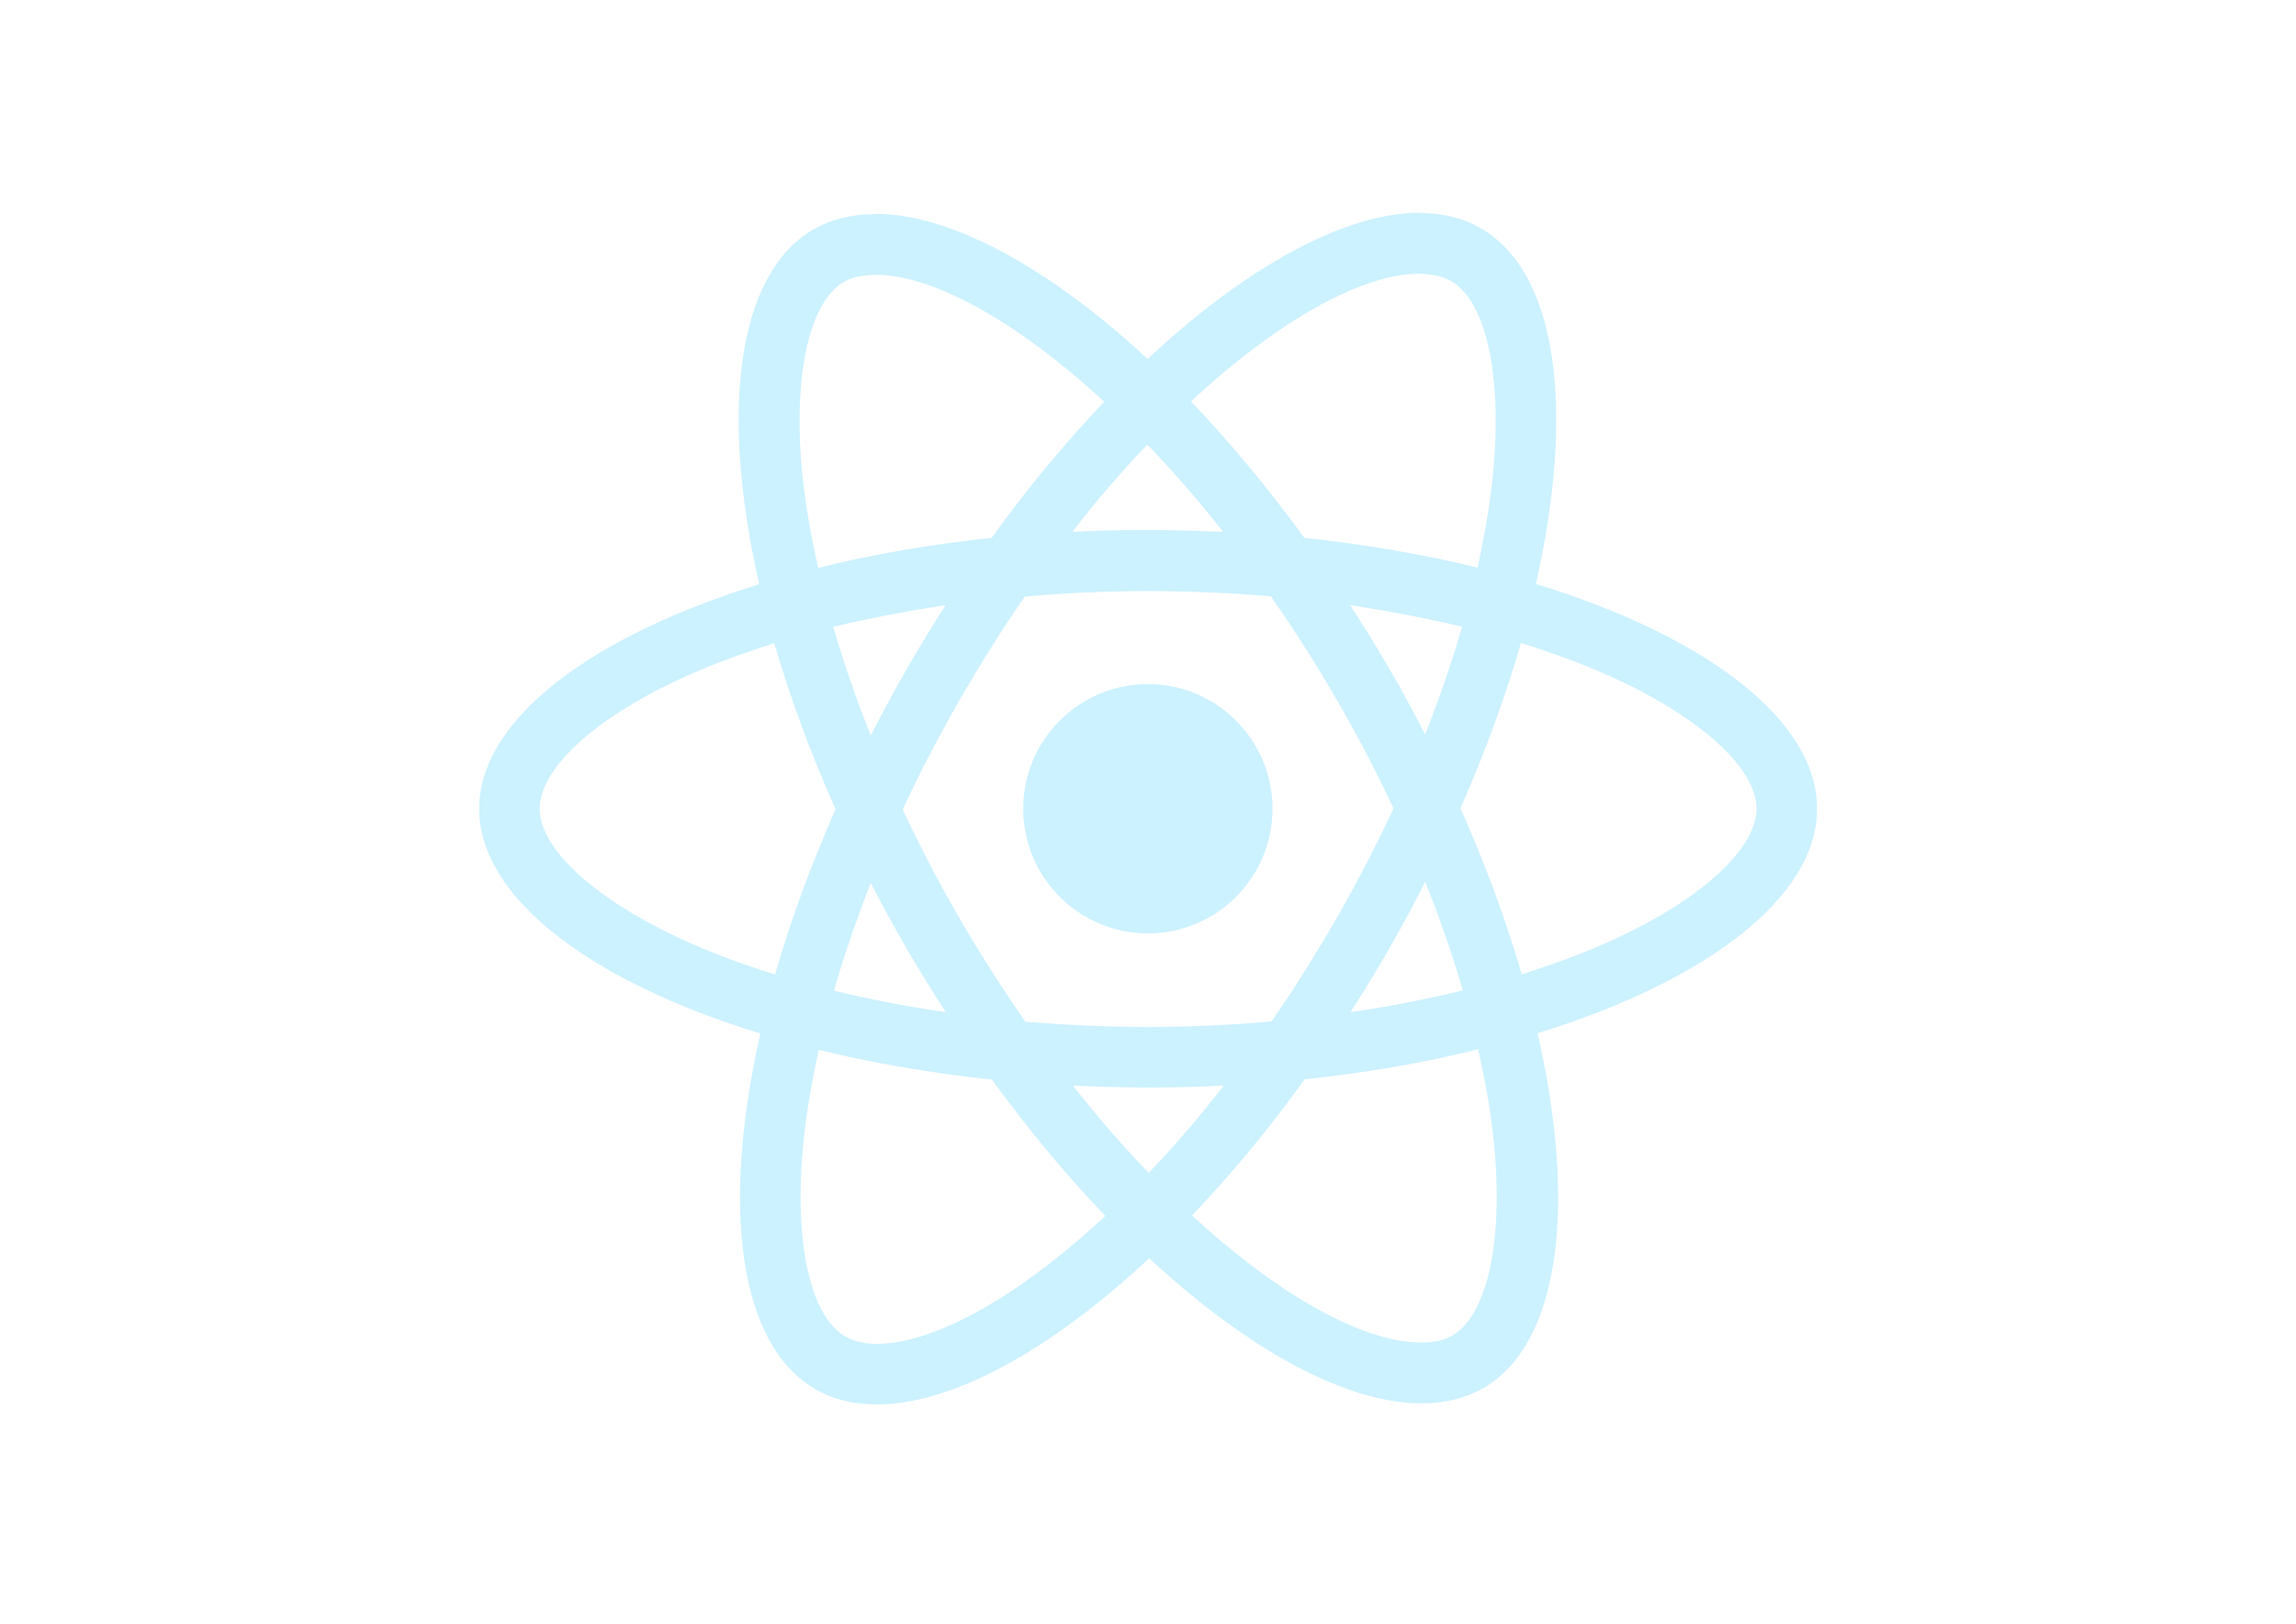
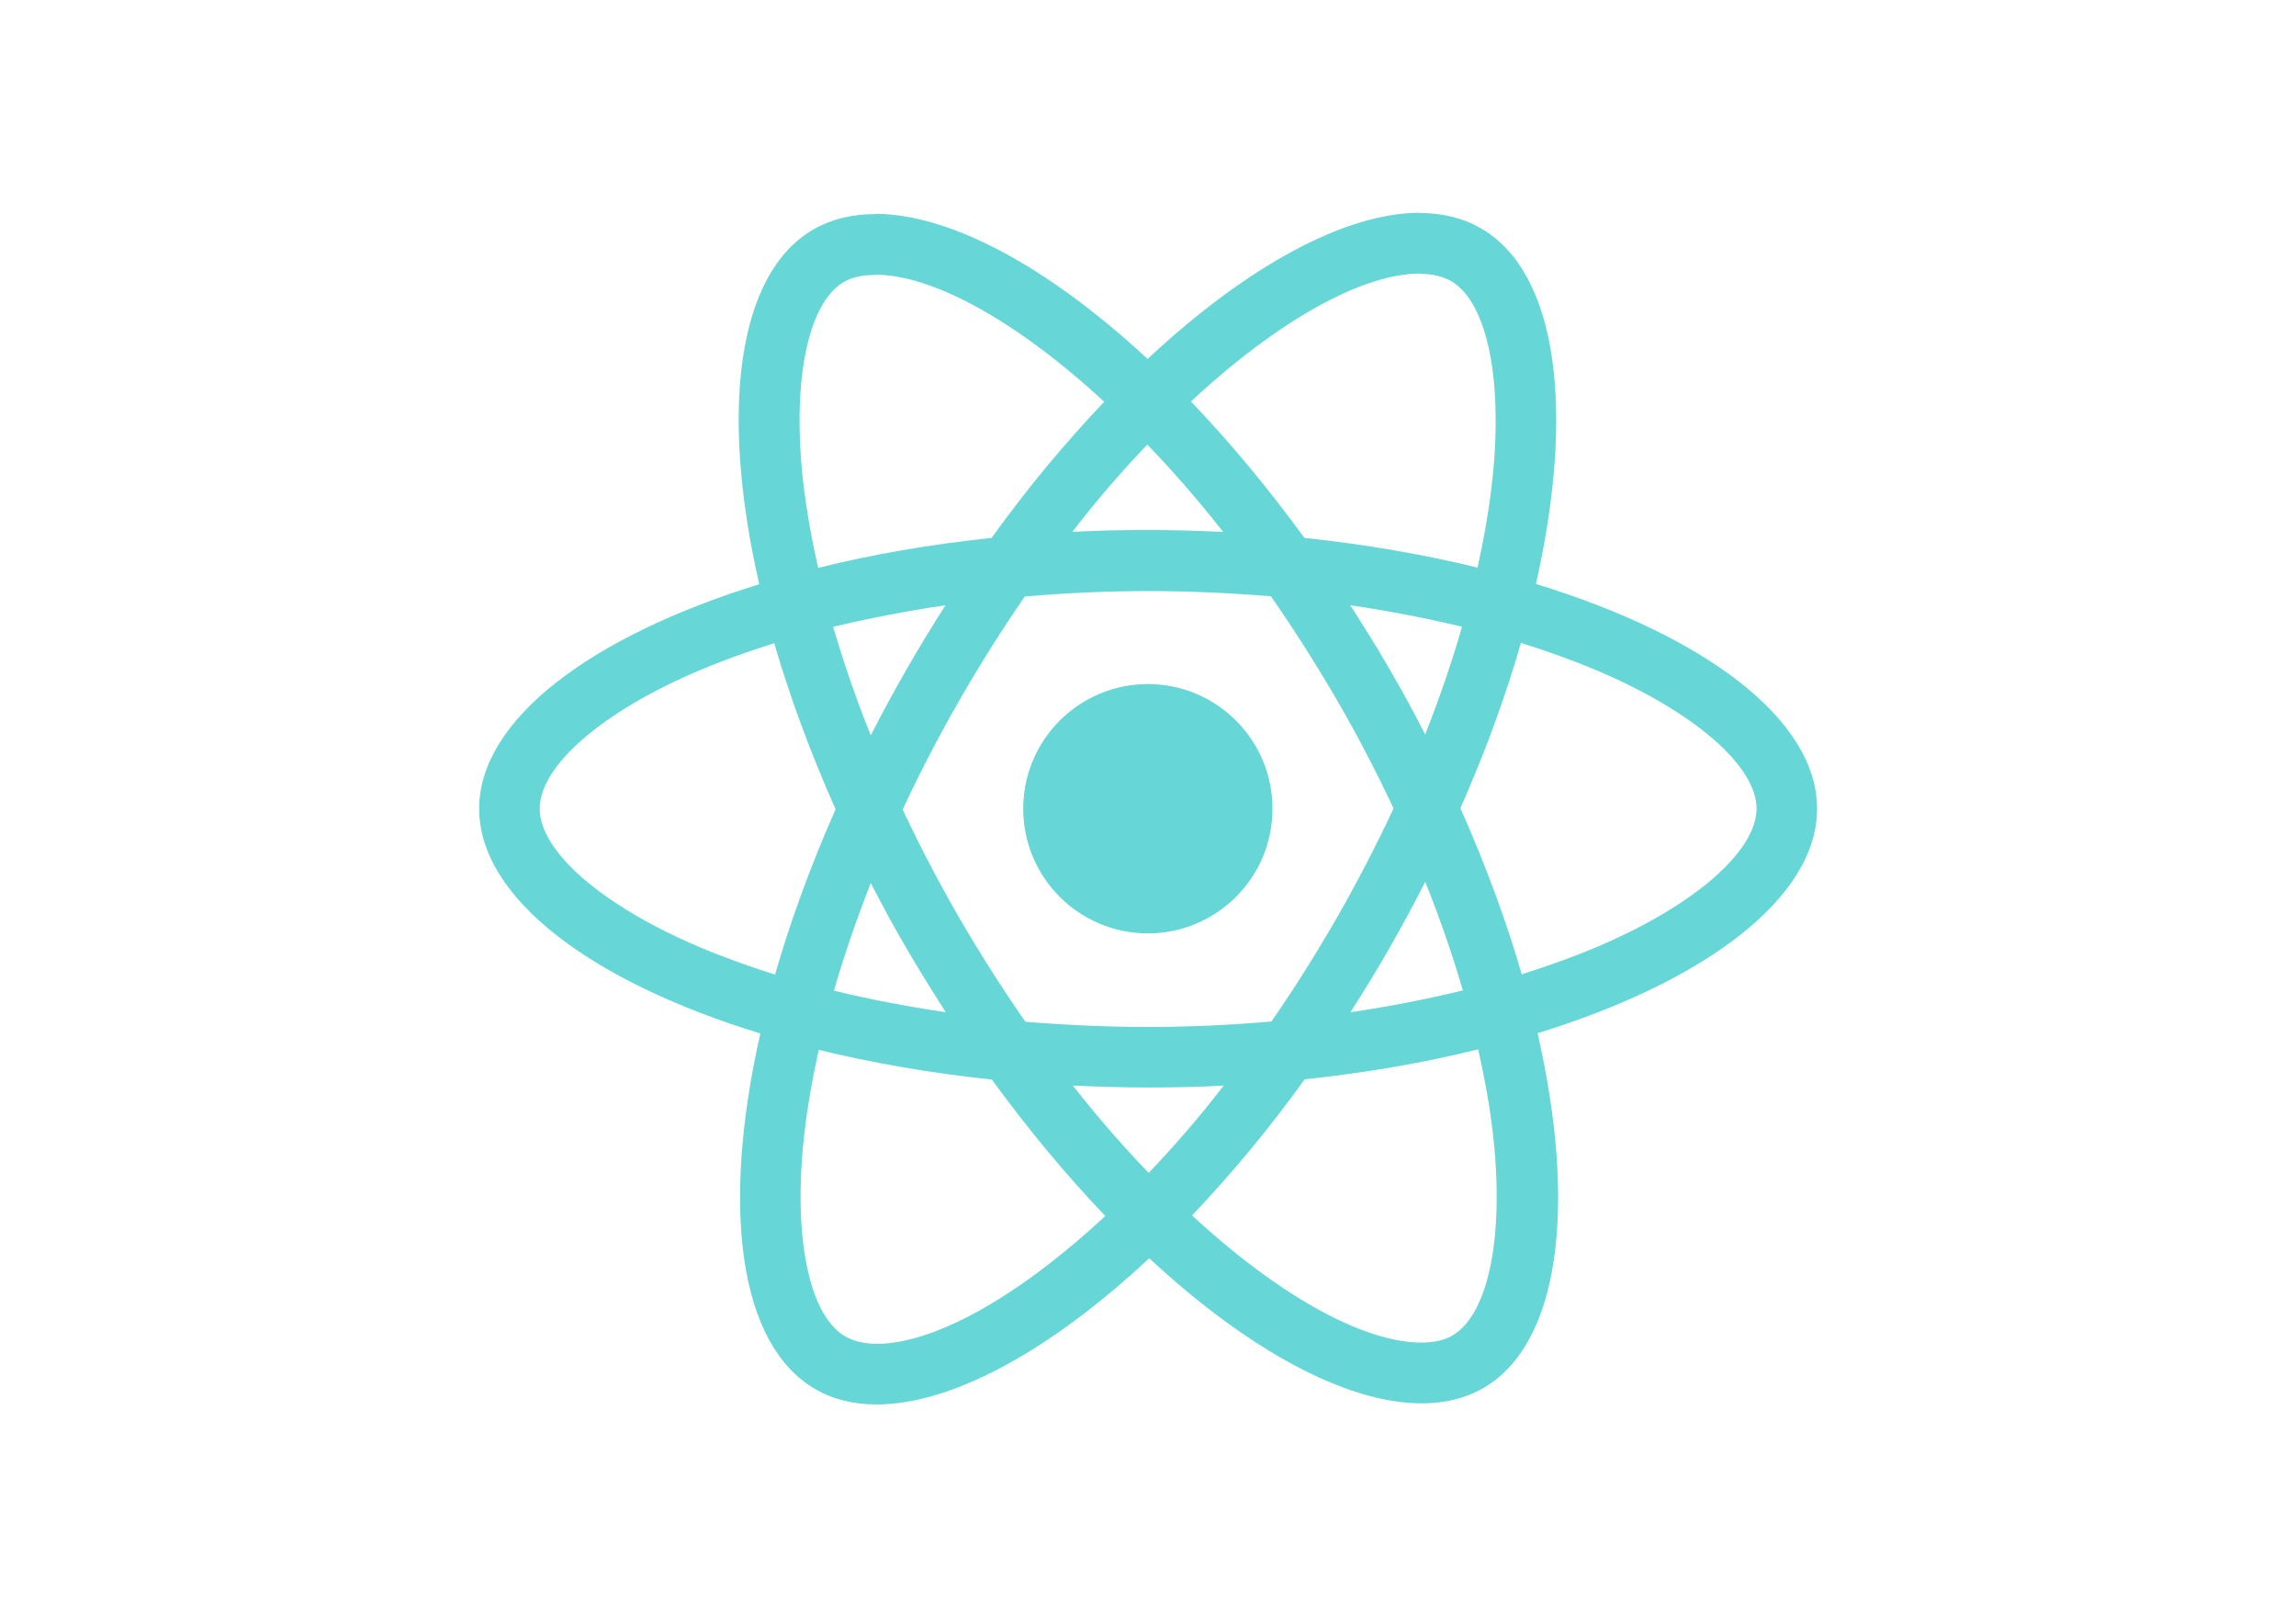
<svg xmlns="http://www.w3.org/2000/svg" viewBox="0 0 841.9 595.3">
-   <g fill="#0bf3">
+   <g fill="#0bb9">
    <path d="M666.3 296.5c0-32.5-40.7-63.3-103.1-82.4 14.4-63.6 8-114.2-20.2-130.4-6.5-3.8-14.1-5.6-22.4-5.6v22.3c4.6 0 8.3.9 11.4 2.6 13.6 7.8 19.5 37.5 14.9 75.7-1.1 9.4-2.9 19.3-5.1 29.4-19.6-4.8-41-8.5-63.5-10.9-13.5-18.5-27.5-35.3-41.6-50 32.6-30.3 63.2-46.9 84-46.9V78c-27.5 0-63.5 19.6-99.9 53.6-36.4-33.8-72.4-53.2-99.9-53.2v22.3c20.7 0 51.4 16.5 84 46.6-14 14.7-28 31.4-41.3 49.9-22.6 2.4-44 6.1-63.6 11-2.3-10-4-19.7-5.2-29-4.7-38.2 1.1-67.9 14.6-75.8 3-1.8 6.9-2.6 11.5-2.6V78.5c-8.4 0-16 1.8-22.6 5.6-28.1 16.2-34.4 66.7-19.9 130.1-62.2 19.2-102.7 49.9-102.7 82.3 0 32.5 40.7 63.3 103.1 82.4-14.4 63.6-8 114.2 20.2 130.4 6.5 3.8 14.1 5.6 22.5 5.6 27.5 0 63.5-19.6 99.9-53.6 36.4 33.8 72.4 53.2 99.9 53.2 8.4 0 16-1.8 22.6-5.6 28.1-16.2 34.4-66.7 19.9-130.1 62-19.1 102.5-49.9 102.5-82.3zm-130.2-66.7c-3.7 12.9-8.3 26.2-13.5 39.5-4.1-8-8.4-16-13.1-24-4.6-8-9.5-15.8-14.4-23.4 14.2 2.1 27.9 4.7 41 7.9zm-45.8 106.5c-7.8 13.5-15.8 26.3-24.1 38.2-14.9 1.3-30 2-45.2 2-15.1 0-30.2-.7-45-1.9-8.3-11.9-16.4-24.6-24.2-38-7.6-13.1-14.5-26.4-20.8-39.8 6.2-13.4 13.2-26.8 20.7-39.9 7.8-13.5 15.8-26.3 24.1-38.2 14.9-1.3 30-2 45.2-2 15.1 0 30.2.7 45 1.9 8.3 11.9 16.4 24.6 24.2 38 7.6 13.1 14.5 26.4 20.8 39.8-6.3 13.4-13.2 26.8-20.7 39.9zm32.3-13c5.4 13.4 10 26.8 13.8 39.8-13.1 3.2-26.9 5.9-41.2 8 4.9-7.7 9.8-15.6 14.4-23.7 4.6-8 8.9-16.1 13-24.1zM421.2 430c-9.3-9.6-18.6-20.3-27.8-32 9 .4 18.2.7 27.5.7 9.4 0 18.7-.2 27.8-.7-9 11.7-18.3 22.4-27.5 32zm-74.4-58.9c-14.2-2.1-27.9-4.7-41-7.9 3.7-12.9 8.3-26.2 13.5-39.5 4.1 8 8.4 16 13.1 24 4.7 8 9.5 15.8 14.4 23.4zM420.7 163c9.3 9.6 18.6 20.3 27.8 32-9-.4-18.2-.7-27.5-.7-9.4 0-18.7.2-27.8.7 9-11.7 18.3-22.4 27.5-32zm-74 58.9c-4.9 7.7-9.8 15.6-14.4 23.7-4.6 8-8.9 16-13 24-5.4-13.4-10-26.8-13.8-39.8 13.1-3.1 26.9-5.8 41.2-7.9zm-90.5 125.2c-35.4-15.1-58.3-34.9-58.3-50.6 0-15.7 22.9-35.6 58.3-50.6 8.6-3.7 18-7 27.7-10.1 5.7 19.6 13.2 40 22.5 60.9-9.2 20.8-16.6 41.1-22.2 60.6-9.9-3.1-19.3-6.5-28-10.2zM310 490c-13.6-7.8-19.5-37.5-14.9-75.7 1.1-9.4 2.9-19.3 5.1-29.4 19.6 4.8 41 8.5 63.5 10.9 13.5 18.5 27.5 35.3 41.6 50-32.6 30.3-63.2 46.9-84 46.9-4.5-.1-8.3-1-11.3-2.7zm237.2-76.2c4.7 38.2-1.1 67.9-14.6 75.8-3 1.8-6.9 2.6-11.5 2.6-20.7 0-51.4-16.5-84-46.6 14-14.7 28-31.4 41.3-49.9 22.6-2.4 44-6.1 63.6-11 2.3 10.1 4.1 19.8 5.2 29.1zm38.5-66.7c-8.6 3.7-18 7-27.7 10.1-5.7-19.6-13.2-40-22.5-60.9 9.2-20.8 16.6-41.1 22.2-60.6 9.9 3.1 19.3 6.5 28.1 10.2 35.4 15.1 58.3 34.9 58.3 50.6-.1 15.7-23 35.6-58.4 50.6zM320.8 78.4z" />
    <circle cx="420.9" cy="296.5" r="45.7" />
    <path d="M520.5 78.1z" />
  </g>
</svg>
